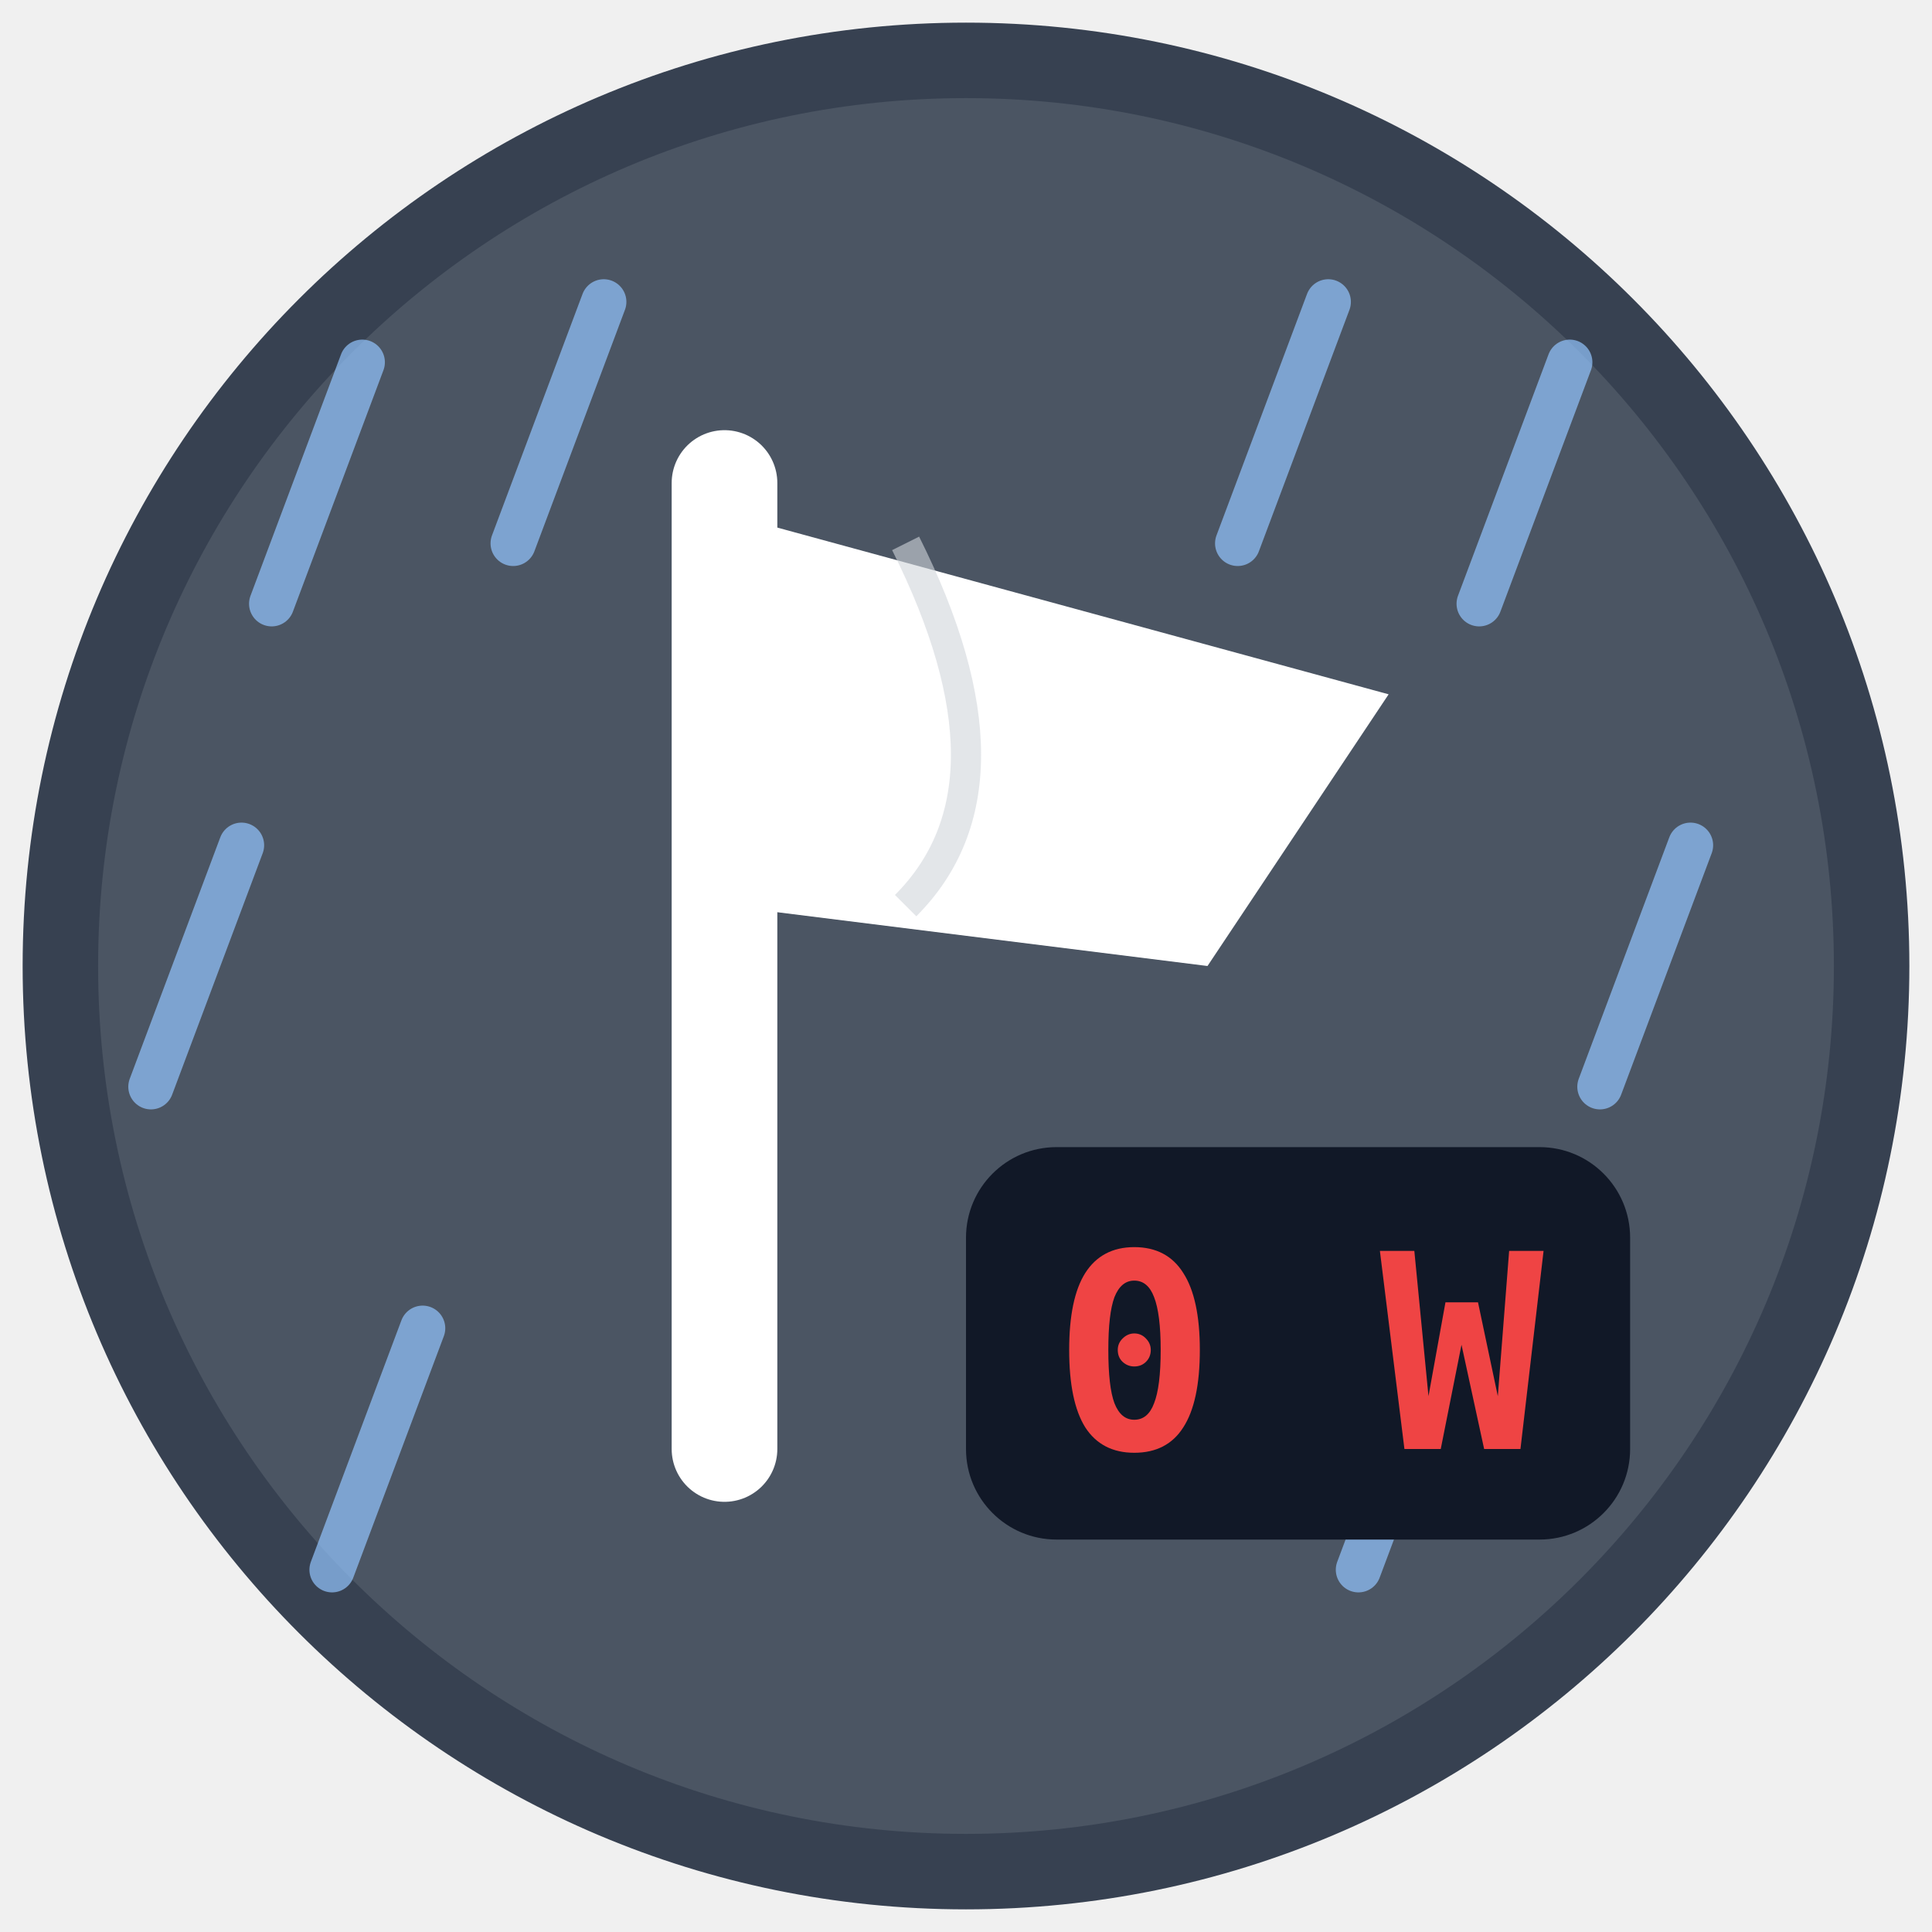
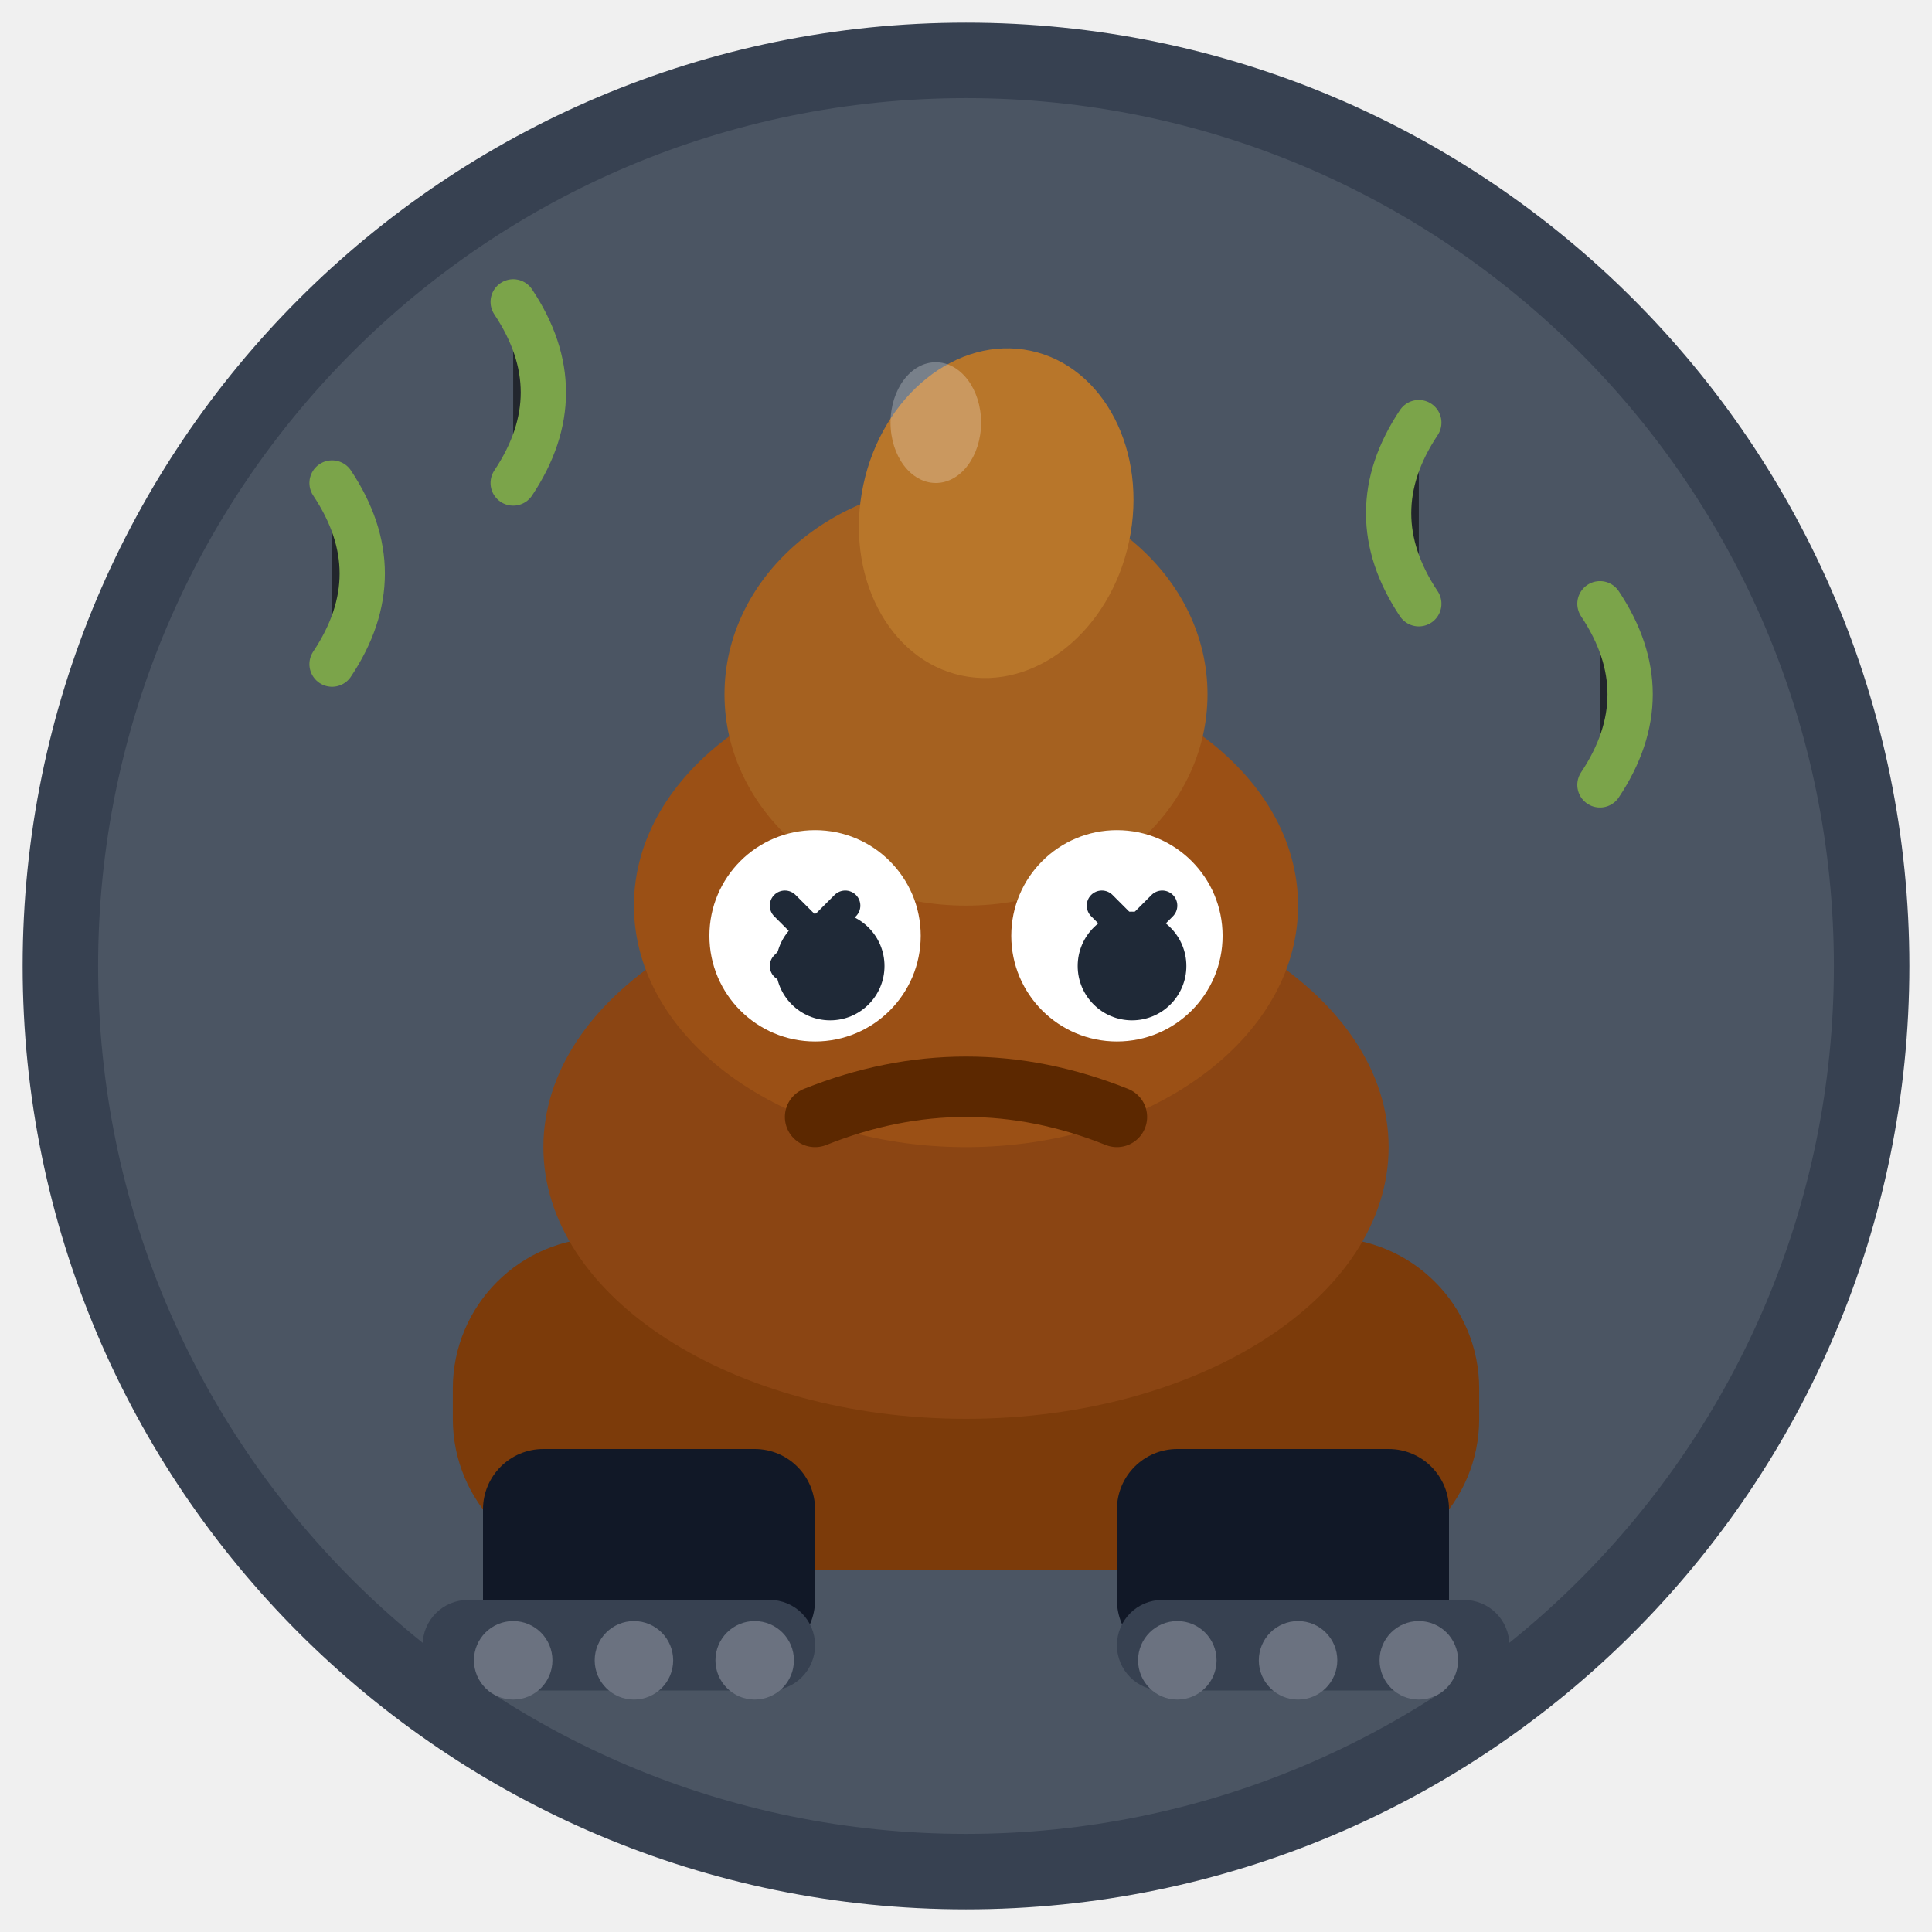
<svg xmlns="http://www.w3.org/2000/svg" viewBox="0 0 64 64">
  <circle cx="32" cy="32" r="30" fill="#4B5563" stroke="#374151" stroke-width="2.5" />
-   <g stroke="#93C5FD" stroke-width="1.5" stroke-linecap="round" opacity="0.7">
-     <line x1="12" y1="12" x2="9" y2="20" />
-     <line x1="20" y1="10" x2="17" y2="18" />
-     <line x1="44" y1="10" x2="41" y2="18" />
-     <line x1="52" y1="12" x2="49" y2="20" />
-     <line x1="8" y1="28" x2="5" y2="36" />
-     <line x1="56" y1="28" x2="53" y2="36" />
-     <line x1="48" y1="44" x2="45" y2="52" />
-     <line x1="14" y1="44" x2="11" y2="52" />
+   <g stroke="#A3E635" stroke-width="1.5" stroke-linecap="round" opacity="0.55">
+     <path d="M11,22 Q13,19 11,16" />
+     <path d="M17,16 Q19,13 17,10" />
+     <path d="M47,20 Q45,17 47,14" />
+     <path d="M53,26 Q55,23 53,20" />
  </g>
-   <line x1="24" y1="48" x2="24" y2="16" stroke="white" stroke-width="3.5" stroke-linecap="round" />
-   <path d="M24,17 L46,23 L40,32 L24,30 Z" fill="white" />
-   <path d="M30,18 Q34,26 30,30" fill="none" stroke="#D1D5DB" stroke-width="1" opacity="0.6" />
-   <rect x="32" y="38" width="22" height="13" rx="3" fill="#111827" />
-   <text x="43" y="48" text-anchor="middle" font-family="monospace" font-size="9" font-weight="bold" fill="#EF4444">0 W</text>
+   <rect x="15" y="41" width="34" height="11" rx="5" fill="#7C3B0A" />
+   <ellipse cx="32" cy="38" rx="14" ry="9" fill="#8B4513" />
+   <ellipse cx="32" cy="30" rx="11" ry="8" fill="#9B5015" />
+   <ellipse cx="32" cy="23" rx="8" ry="7" fill="#A56120" />
+   <ellipse cx="33" cy="17" rx="4.5" ry="5.5" fill="#B8762A" transform="rotate(12 33 17)" />
+   <ellipse cx="31" cy="14" rx="1.5" ry="2" fill="white" opacity="0.25" />
+   <circle cx="27" cy="31" r="3.5" fill="white" />
+   <circle cx="37" cy="31" r="3.5" fill="white" />
+   <circle cx="27.5" cy="32" r="1.8" fill="#1F2937" />
+   <circle cx="37.5" cy="32" r="1.8" fill="#1F2937" />
+   <g stroke="#1F2937" stroke-width="1" stroke-linecap="round">
+     <line x1="26" y1="30" x2="28" y2="32" />
+     <line x1="28" y1="30" x2="26" y2="32" />
+     <line x1="36.5" y1="30" x2="38.5" y2="32" />
+     <line x1="38.5" y1="30" x2="36.5" y2="32" />
+   </g>
+   <path d="M27,37 Q32,35 37,37" fill="none" stroke="#5C2800" stroke-width="2" stroke-linecap="round" />
+   <rect x="16" y="48" width="11" height="7" rx="2" fill="#111827" />
+   <rect x="14" y="53" width="13" height="3" rx="1.5" fill="#374151" />
+   <circle cx="17" cy="55" r="1.3" fill="#6B7280" />
+   <circle cx="21" cy="55" r="1.3" fill="#6B7280" />
+   <circle cx="25" cy="55" r="1.3" fill="#6B7280" />
+   <rect x="37" y="48" width="11" height="7" rx="2" fill="#111827" />
+   <rect x="37" y="53" width="13" height="3" rx="1.5" fill="#374151" />
+   <circle cx="39" cy="55" r="1.3" fill="#6B7280" />
+   <circle cx="43" cy="55" r="1.3" fill="#6B7280" />
+   <circle cx="47" cy="55" r="1.3" fill="#6B7280" />
</svg>
